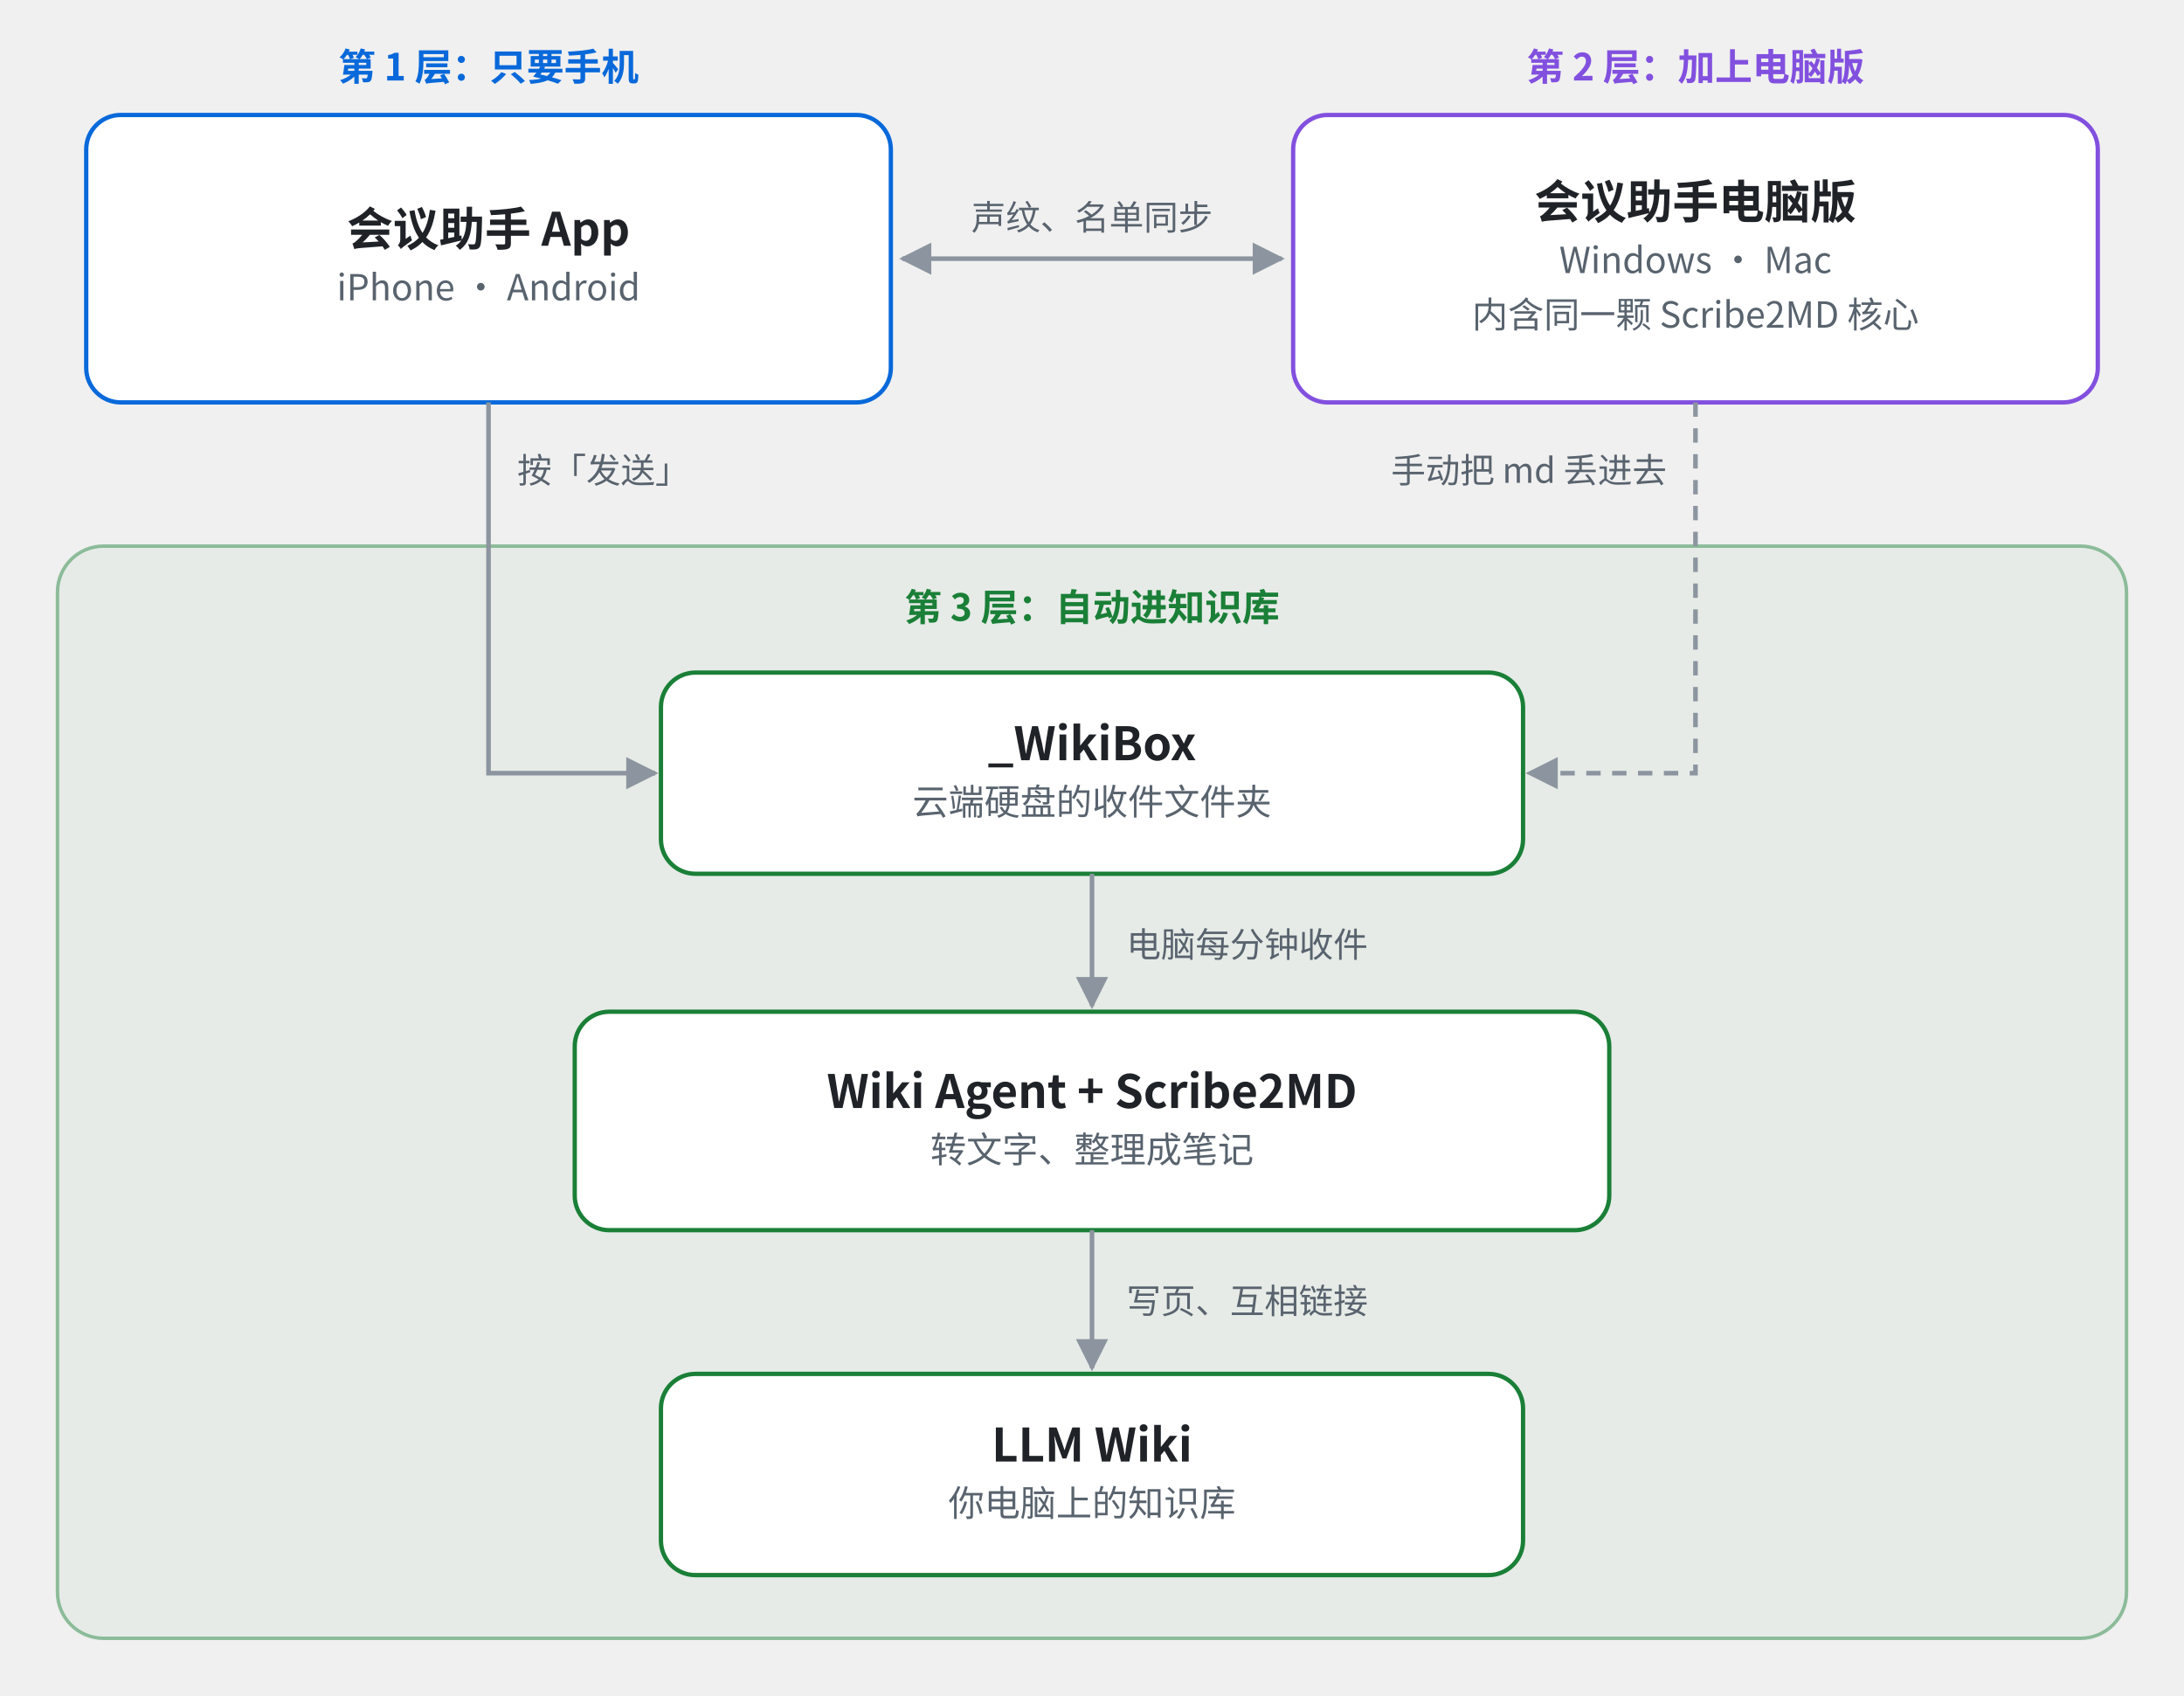
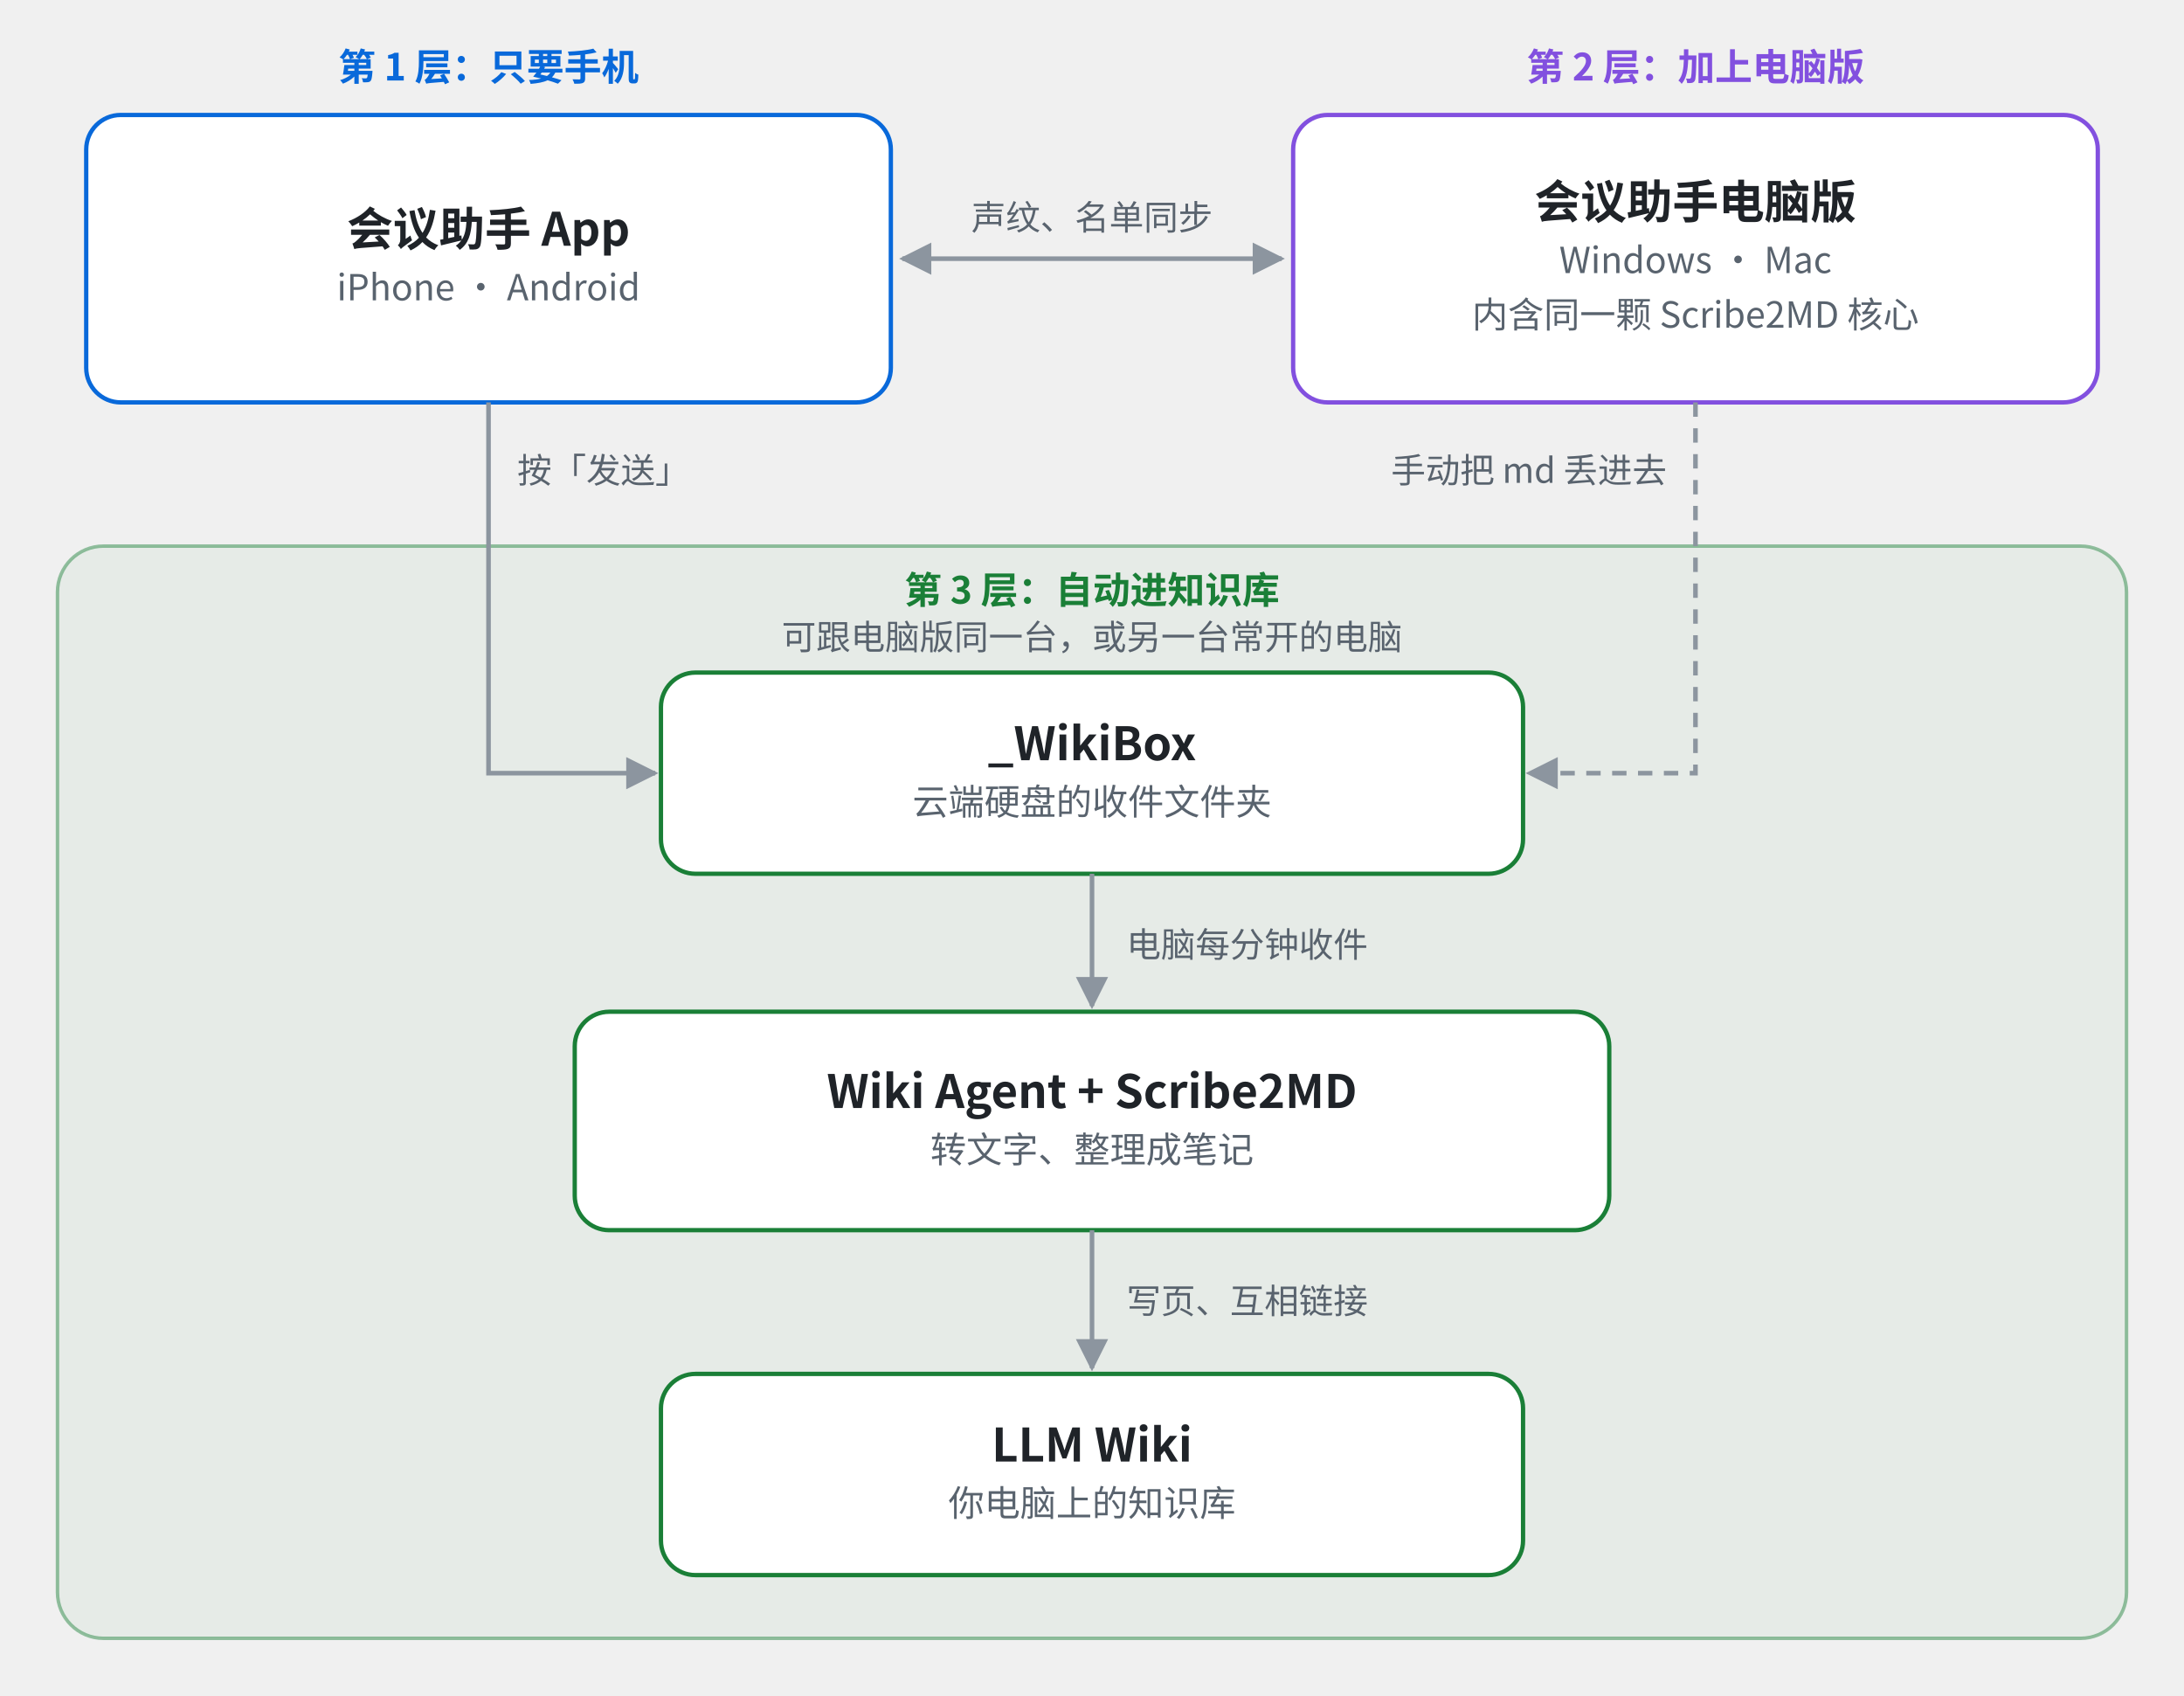
<svg xmlns="http://www.w3.org/2000/svg" viewBox="0 0 760 590" width="760" height="590" role="img" aria-labelledby="title" xml:lang="zh-Hans" font-family="'PingFang SC','Microsoft YaHei','Noto Sans CJK SC',-apple-system,'Segoe UI',sans-serif">
  <style>
.card{fill:#ffffff;stroke-width:1.5}
.t{fill:#1f2328;font-weight:600;font-size:16px}
.s{fill:#59636e;font-size:12.5px}
.lbl{fill:#59636e;font-size:12px}
.cap{font-weight:600;font-size:13px}
.line{stroke:#8c959f;stroke-width:1.6;fill:none}
.dash{stroke-dasharray:5 4}
.head{fill:#8c959f}
.k1{stroke:#0969da}.f1{fill:#0969da}
.k2{stroke:#8250df}.f2{fill:#8250df}
.k3{stroke:#1a7f37}.f3{fill:#1a7f37}
.group{fill:#1a7f37;fill-opacity:.05;stroke:#1a7f37;stroke-opacity:.45;stroke-width:1.2}
@media (prefers-color-scheme: dark){
.card{fill:#151b23}
.t{fill:#f0f6fc}
.s,.lbl{fill:#9198a1}
.line{stroke:#656c76}.head{fill:#656c76}
.k1{stroke:#4493f8}.f1{fill:#4493f8}
.k2{stroke:#ab7df8}.f2{fill:#ab7df8}
.k3{stroke:#3fb950}.f3{fill:#3fb950}
.group{fill:#3fb950;fill-opacity:.07;stroke:#3fb950;stroke-opacity:.5}
}
</style>
  <defs>
    <marker id="a" viewBox="0 0 10 10" refX="9" refY="5" markerWidth="7" markerHeight="7" orient="auto-start-reverse">
      <path d="M0 0 L10 5 L0 10 z" class="head" />
    </marker>
  </defs>
  <rect x="20" y="190" width="720" height="380" rx="16" class="group" />
  <text x="170.0" y="28" class="cap f1" text-anchor="middle">第 1 层：只要手机</text>
  <text x="590.0" y="28" class="cap f2" text-anchor="middle">第 2 层：加上电脑版</text>
-   <text x="380.0" y="216" class="cap f3" text-anchor="middle">第 3 层：自动进知识库</text>
+   <text x="380.0" y="210" class="cap f3" text-anchor="middle">第 3 层：自动进知识库</text>
+   <text x="380.0" y="226" class="lbl" text-anchor="middle">可跟电脑版同一台，或另一台常开的电脑</text>
  <rect x="30" y="40" width="280" height="100" rx="12" class="card k1" />
  <text x="170.0" y="85.5" class="t" text-anchor="middle">会议助手 App</text>
  <text x="170.0" y="104.5" class="s" text-anchor="middle">iPhone · Android</text>
  <rect x="450" y="40" width="280" height="100" rx="12" class="card k2" />
  <text x="590.0" y="76.0" class="t" text-anchor="middle">会议助手电脑版</text>
  <text x="590.0" y="95.0" class="s" text-anchor="middle">Windows · Mac</text>
  <text x="590.0" y="114.0" class="s" text-anchor="middle">内含同一颗 Scribe2MD 核心</text>
  <path d="M314 90.0 H446" class="line" marker-start="url(#a)" marker-end="url(#a)" />
  <text x="380.0" y="80.0" class="lbl" text-anchor="middle">声纹、名单同步</text>
  <path d="M170 140 V269.0 H228" class="line" marker-end="url(#a)" />
  <text x="180" y="168" class="lbl" text-anchor="start">按「发送」</text>
  <path d="M590 140 V269.0 H532" class="line dash" marker-end="url(#a)" />
  <text x="580" y="168" class="lbl" text-anchor="end">手动把 md 丢进去</text>
  <rect x="230" y="234" width="300" height="70" rx="12" class="card k3" />
  <text x="380.0" y="264.5" class="t" text-anchor="middle">_WikiBox</text>
  <text x="380.0" y="283.5" class="s" text-anchor="middle">云端硬盘的收件文件夹</text>
  <path d="M380.0 304 V350" class="line" marker-end="url(#a)" />
  <text x="392.0" y="333" class="lbl" text-anchor="start">电脑每分钟收件</text>
  <rect x="200" y="352" width="360" height="76" rx="12" class="card k3" />
  <text x="380.0" y="385.5" class="t" text-anchor="middle">Wiki Agent + Scribe2MD</text>
  <text x="380.0" y="404.5" class="s" text-anchor="middle">转文字、整理成笔记</text>
  <path d="M380.0 428 V476" class="line" marker-end="url(#a)" />
  <text x="392.0" y="457" class="lbl" text-anchor="start">写页、互相链接</text>
  <rect x="230" y="478" width="300" height="70" rx="12" class="card k3" />
  <text x="380.0" y="508.5" class="t" text-anchor="middle">LLM Wiki</text>
  <text x="380.0" y="527.5" class="s" text-anchor="middle">你电脑上的知识库</text>
</svg>
